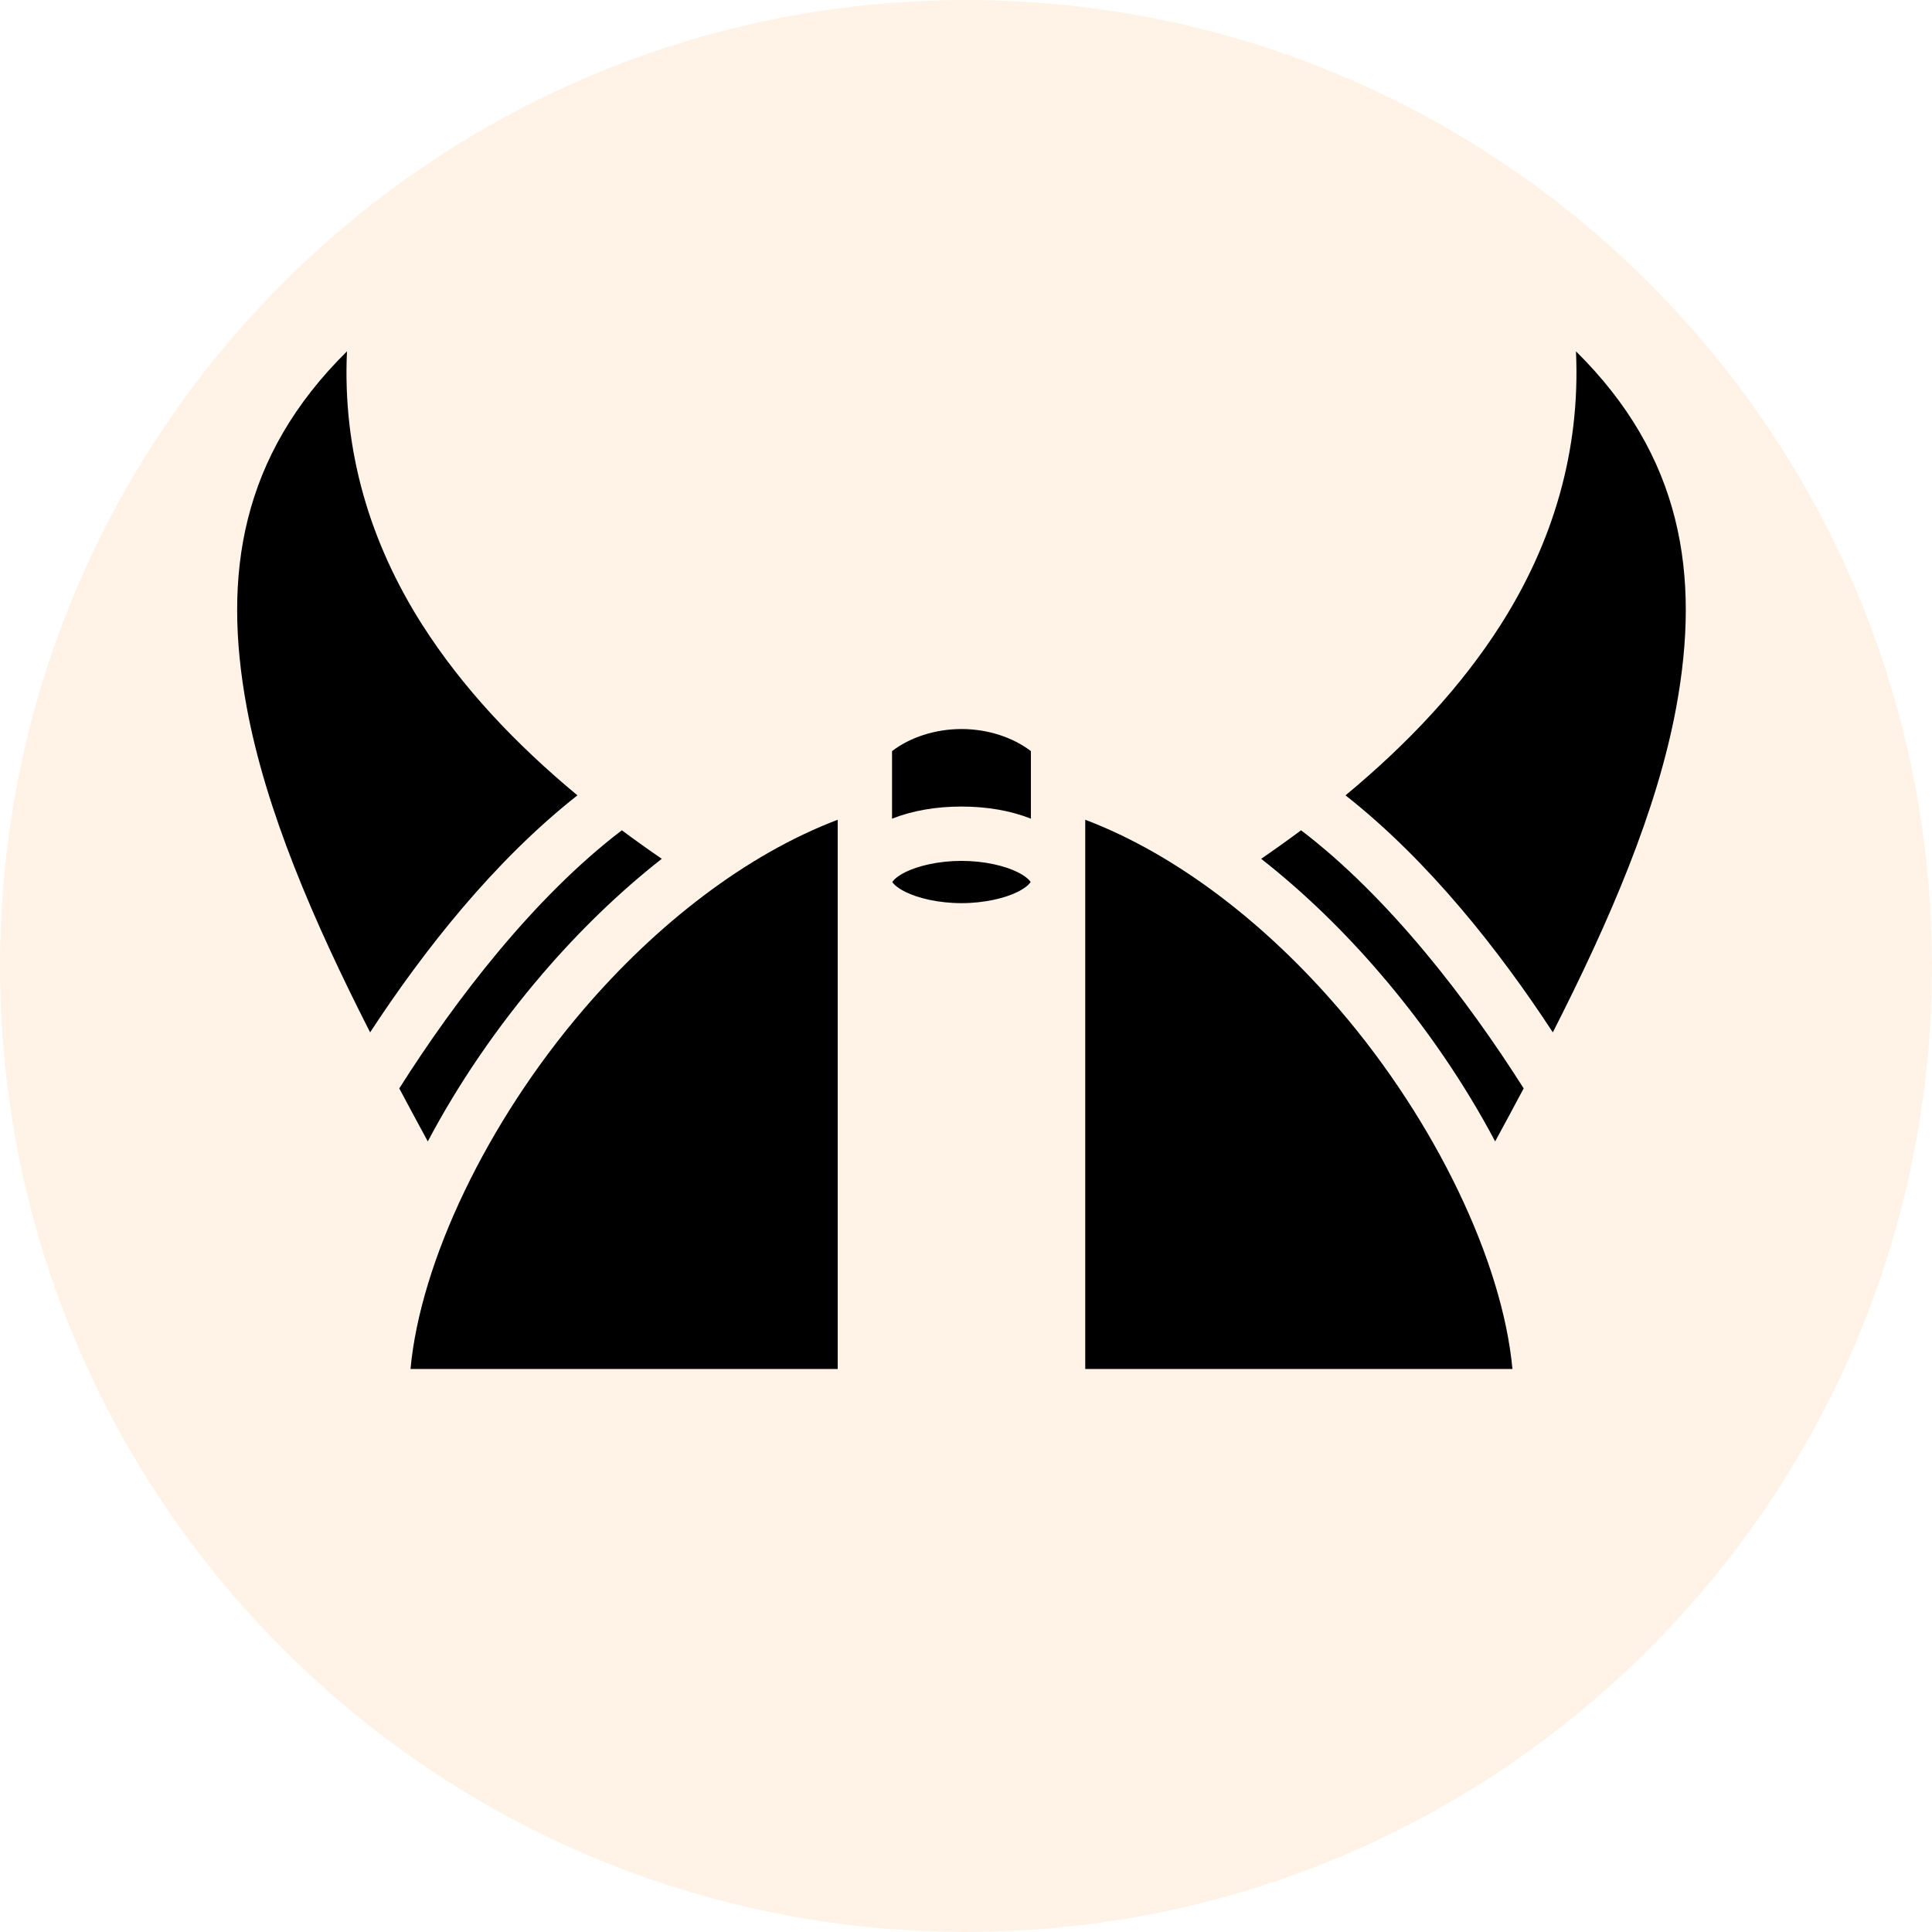
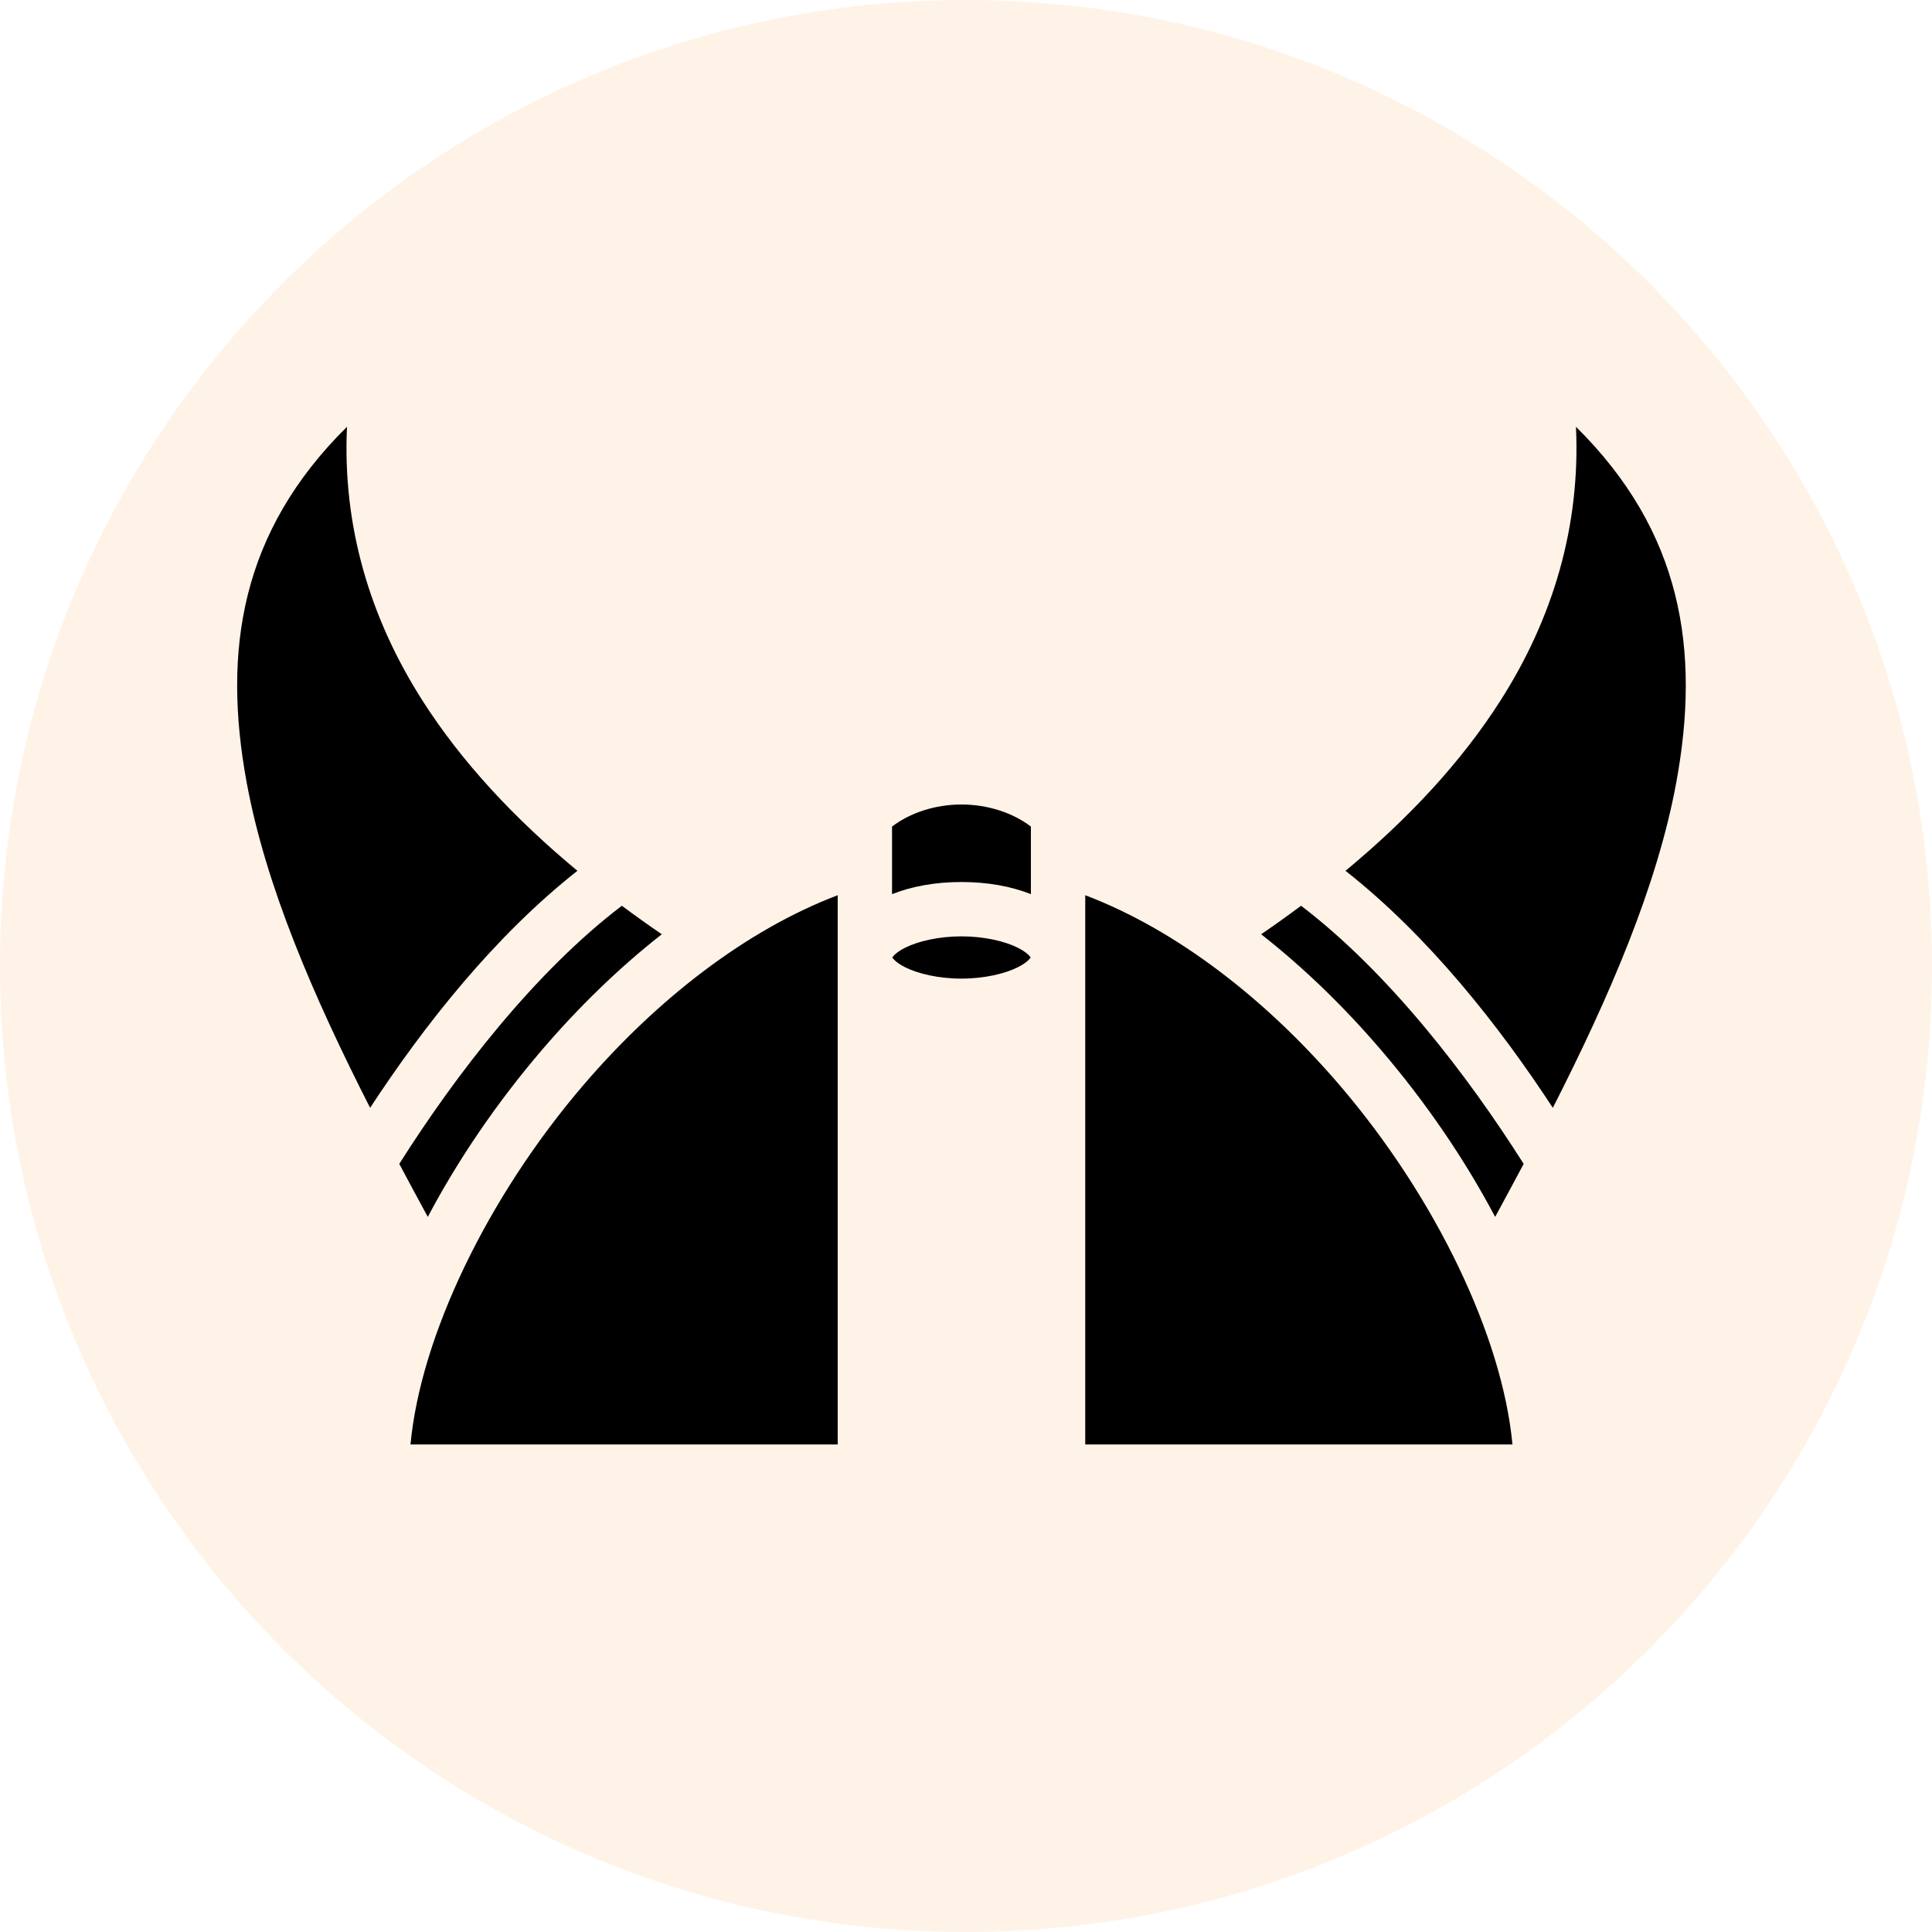
<svg xmlns="http://www.w3.org/2000/svg" stroke="currentColor" fill="currentColor" stroke-width="0" viewBox="0 0 256 256" height="256px" width="256px">
  <circle cx="50%" cy="50%" r="128px" fill="#FFF3E7" />
-   <g transform="translate(25, 25) scale(0.4)">
+   <g transform="translate(25, 35) scale(0.4)">
    <path d="M52.441 53.88c-35.103 34.696-41.31 73.89-33.228 117.837 6.29 34.202 22.079 70.807 40.892 107.767 17.738-27.114 41.117-56.824 68.676-78.517-20.7-17.164-38.261-35.891-51.367-56.447-17.29-27.12-26.504-57.61-24.973-90.64zm407.118 0c1.531 33.03-7.683 63.52-24.973 90.64-13.106 20.556-30.667 39.283-51.367 56.447 27.559 21.693 50.938 51.403 68.676 78.517 18.813-36.96 34.603-73.565 40.892-107.767 8.082-43.947 1.875-83.141-33.228-117.836zM256 179c-8.702 0-17.061 2.757-23 7.316v22.38c6.7-2.648 14.535-4.016 23-4.016s16.3 1.368 23 4.015v-22.379c-5.939-4.559-14.298-7.316-23-7.316zm-41 30.053c-30.485 11.577-60.043 34.66-84.166 62.804C98.718 309.326 76.784 355.501 73.482 391H215V209.053zm82 0V391h141.518c-3.301-35.499-25.236-81.674-57.352-119.143-24.123-28.143-53.681-51.227-84.166-62.804zm-153.502 3.49c-29.097 22.175-55.189 56.212-73.732 85.506a2034.036 2034.036 0 0 0 9.447 17.562c10.162-19.226 23.088-38.126 37.953-55.468 11.983-13.98 25.289-26.965 39.557-38.155a416.25 416.25 0 0 1-13.225-9.445zm225.004 0a416.25 416.25 0 0 1-13.225 9.445c14.268 11.19 27.574 24.175 39.557 38.155 14.865 17.342 27.79 36.242 37.953 55.468 3.179-5.85 6.339-11.705 9.447-17.562-18.543-29.294-44.635-63.33-73.732-85.506zM256 222.68c-7.62 0-14.449 1.66-18.602 3.736-3.262 1.631-4.103 2.973-4.318 3.264.215.29 1.056 1.632 4.318 3.263 4.153 2.077 10.981 3.737 18.602 3.737 7.62 0 14.449-1.66 18.602-3.737 3.262-1.63 4.103-2.972 4.318-3.263-.215-.291-1.056-1.633-4.318-3.264-4.153-2.077-10.981-3.736-18.602-3.736z" />
  </g>
</svg>
